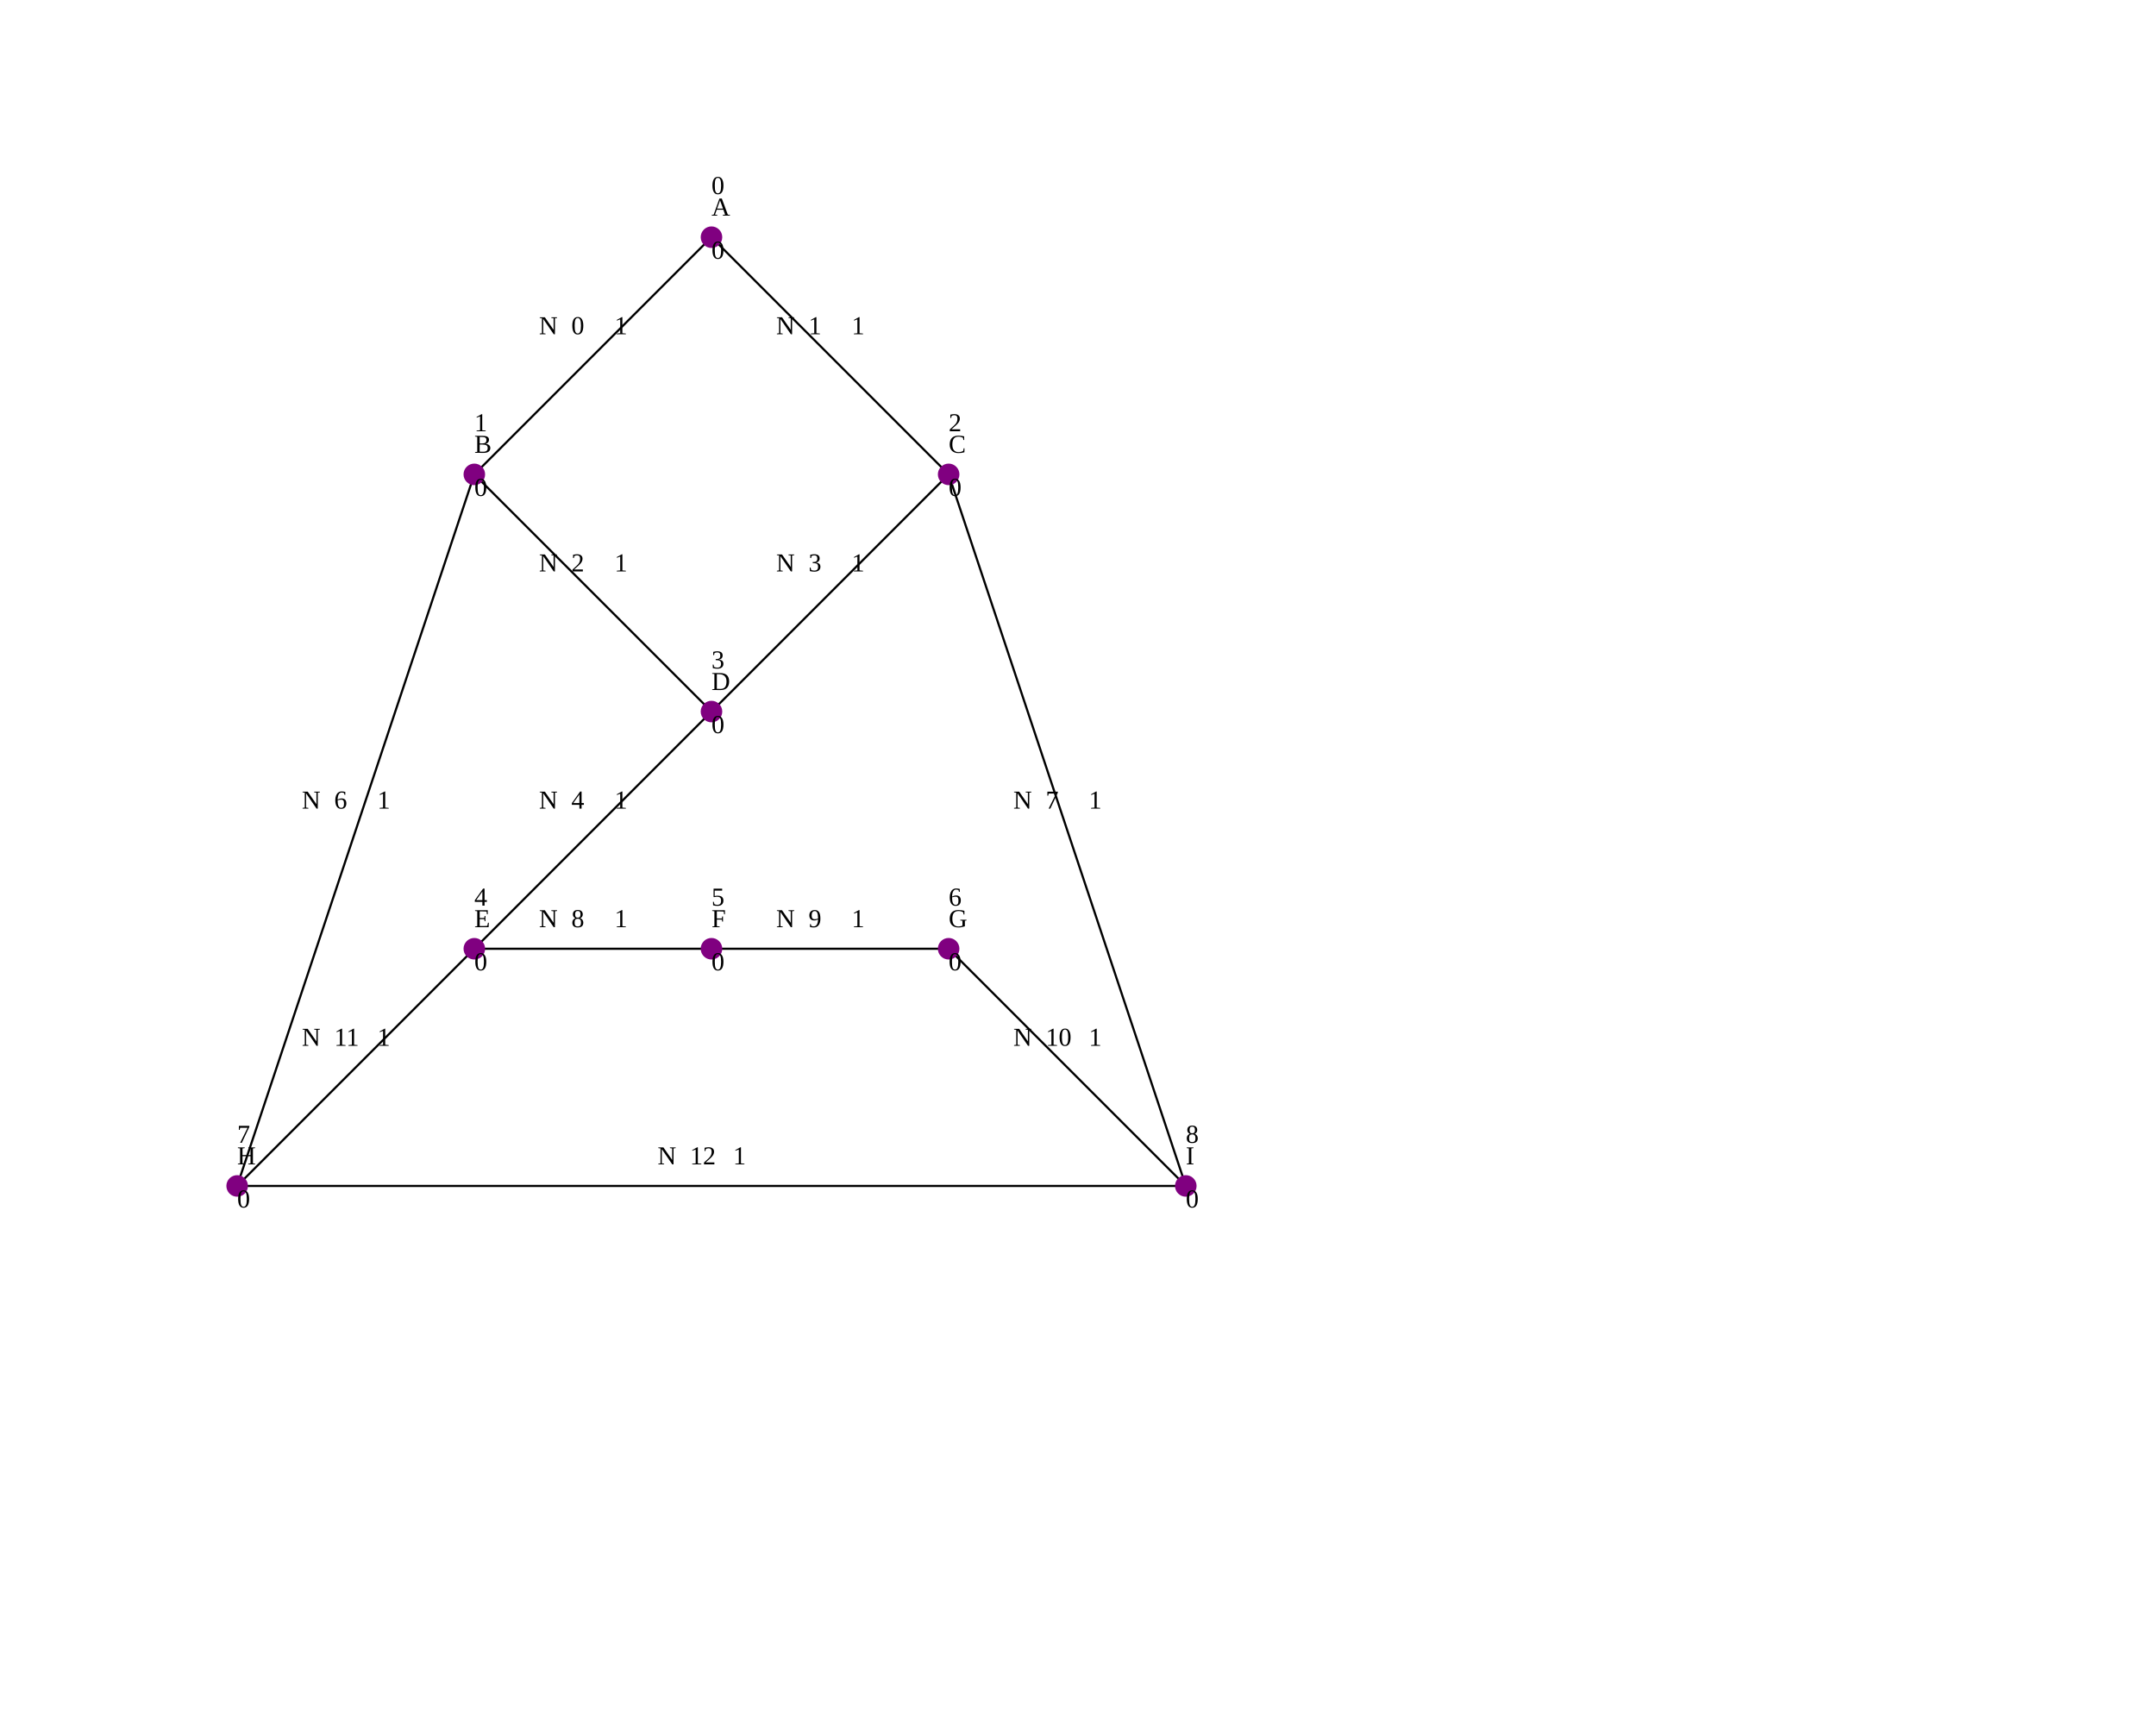
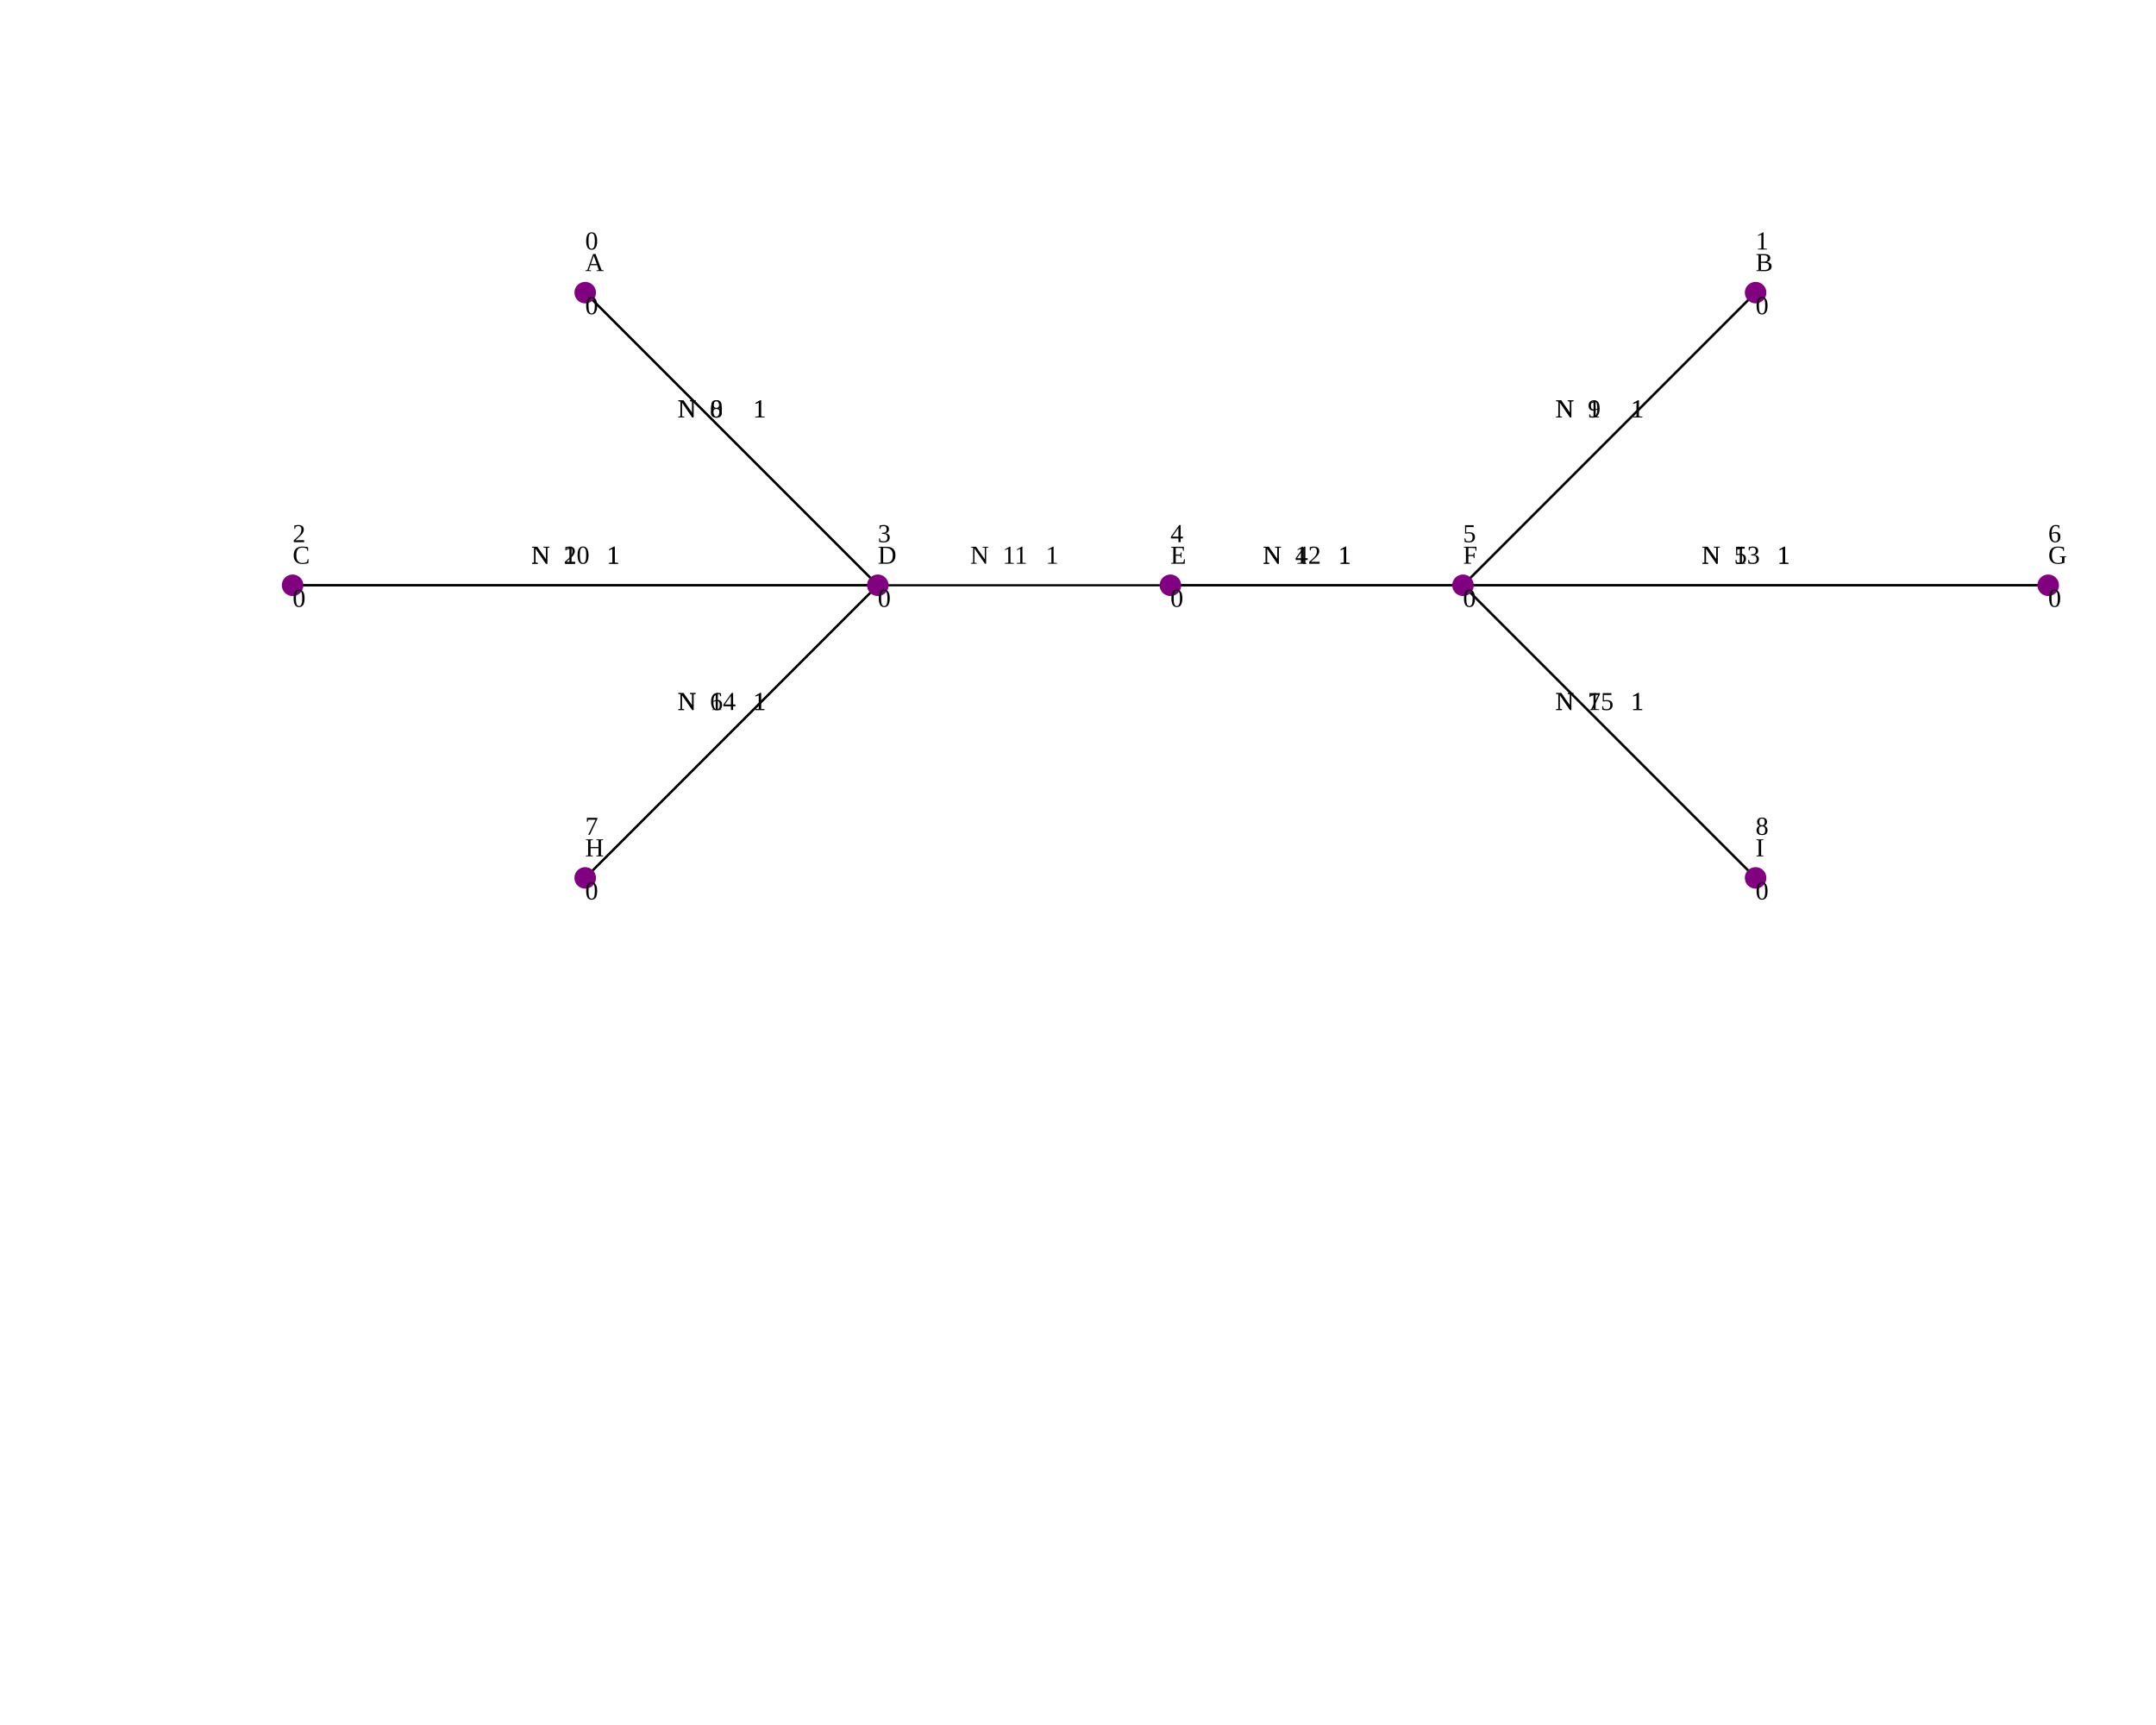
<svg xmlns="http://www.w3.org/2000/svg" version="1.1" width="1000" height="800">
-   <line x1="330" y1="110" x2="220" y2="220" stroke="black" />
-   <text x="250" y="155" fill="black">N</text>
-   <text x="265" y="155" fill="black">0</text>
-   <text x="285" y="155" fill="black">1</text>
-   <line x1="330" y1="110" x2="440" y2="220" stroke="black" />
-   <text x="360" y="155" fill="black">N</text>
-   <text x="375" y="155" fill="black">1</text>
-   <text x="395" y="155" fill="black">1</text>
-   <line x1="220" y1="220" x2="330" y2="330" stroke="black" />
-   <text x="250" y="265" fill="black">N</text>
-   <text x="265" y="265" fill="black">2</text>
-   <text x="285" y="265" fill="black">1</text>
-   <line x1="440" y1="220" x2="330" y2="330" stroke="black" />
-   <text x="360" y="265" fill="black">N</text>
-   <text x="375" y="265" fill="black">3</text>
-   <text x="395" y="265" fill="black">1</text>
-   <line x1="330" y1="330" x2="220" y2="440" stroke="black" />
-   <text x="250" y="375" fill="black">N</text>
-   <text x="265" y="375" fill="black">4</text>
-   <text x="285" y="375" fill="black">1</text>
-   <line x1="220" y1="220" x2="110" y2="550" stroke="black" />
-   <text x="140" y="375" fill="black">N</text>
-   <text x="155" y="375" fill="black">6</text>
-   <text x="175" y="375" fill="black">1</text>
-   <line x1="440" y1="220" x2="550" y2="550" stroke="black" />
-   <text x="470" y="375" fill="black">N</text>
-   <text x="485" y="375" fill="black">7</text>
-   <text x="505" y="375" fill="black">1</text>
-   <line x1="220" y1="440" x2="330" y2="440" stroke="black" />
-   <text x="250" y="430" fill="black">N</text>
-   <text x="265" y="430" fill="black">8</text>
-   <text x="285" y="430" fill="black">1</text>
-   <line x1="330" y1="440" x2="440" y2="440" stroke="black" />
-   <text x="360" y="430" fill="black">N</text>
-   <text x="375" y="430" fill="black">9</text>
-   <text x="395" y="430" fill="black">1</text>
-   <line x1="440" y1="440" x2="550" y2="550" stroke="black" />
-   <text x="470" y="485" fill="black">N</text>
-   <text x="485" y="485" fill="black">10</text>
-   <text x="505" y="485" fill="black">1</text>
-   <line x1="220" y1="440" x2="110" y2="550" stroke="black" />
-   <text x="140" y="485" fill="black">N</text>
-   <text x="155" y="485" fill="black">11</text>
-   <text x="175" y="485" fill="black">1</text>
-   <line x1="110" y1="550" x2="550" y2="550" stroke="black" />
-   <text x="305" y="540" fill="black">N</text>
-   <text x="320" y="540" fill="black">12</text>
-   <text x="340" y="540" fill="black">1</text>
-   <circle cx="330" cy="110" r="5" fill="purple" />
-   <text x="330" y="100" fill="black">A</text>
-   <text x="330" y="120" fill="black">0</text>
-   <text x="330" y="90" fill="black">0</text>
-   <circle cx="220" cy="220" r="5" fill="purple" />
-   <text x="220" y="210" fill="black">B</text>
-   <text x="220" y="230" fill="black">0</text>
-   <text x="220" y="200" fill="black">1</text>
-   <circle cx="440" cy="220" r="5" fill="purple" />
-   <text x="440" y="210" fill="black">C</text>
-   <text x="440" y="230" fill="black">0</text>
-   <text x="440" y="200" fill="black">2</text>
-   <circle cx="330" cy="330" r="5" fill="purple" />
-   <text x="330" y="320" fill="black">D</text>
-   <text x="330" y="340" fill="black">0</text>
-   <text x="330" y="310" fill="black">3</text>
-   <circle cx="220" cy="440" r="5" fill="purple" />
-   <text x="220" y="430" fill="black">E</text>
-   <text x="220" y="450" fill="black">0</text>
-   <text x="220" y="420" fill="black">4</text>
-   <circle cx="330" cy="440" r="5" fill="purple" />
-   <text x="330" y="430" fill="black">F</text>
-   <text x="330" y="450" fill="black">0</text>
-   <text x="330" y="420" fill="black">5</text>
-   <circle cx="440" cy="440" r="5" fill="purple" />
-   <text x="440" y="430" fill="black">G</text>
-   <text x="440" y="450" fill="black">0</text>
-   <text x="440" y="420" fill="black">6</text>
-   <circle cx="110" cy="550" r="5" fill="purple" />
-   <text x="110" y="540" fill="black">H</text>
-   <text x="110" y="560" fill="black">0</text>
-   <text x="110" y="530" fill="black">7</text>
-   <circle cx="550" cy="550" r="5" fill="purple" />
-   <text x="550" y="540" fill="black">I</text>
-   <text x="550" y="560" fill="black">0</text>
-   <text x="550" y="530" fill="black">8</text>
+   <line x1="271.429" y1="135.714" x2="407.143" y2="271.429" stroke="black" />
+   <text x="314.286" y="193.571" fill="black">N</text>
+   <text x="329.286" y="193.571" fill="black">0</text>
+   <text x="349.286" y="193.571" fill="black">1</text>
+   <line x1="814.286" y1="135.714" x2="678.571" y2="271.429" stroke="black" />
+   <text x="721.429" y="193.571" fill="black">N</text>
+   <text x="736.429" y="193.571" fill="black">1</text>
+   <text x="756.429" y="193.571" fill="black">1</text>
+   <line x1="135.714" y1="271.429" x2="407.143" y2="271.429" stroke="black" />
+   <text x="246.429" y="261.429" fill="black">N</text>
+   <text x="261.429" y="261.429" fill="black">2</text>
+   <text x="281.429" y="261.429" fill="black">1</text>
+   <line x1="542.857" y1="271.429" x2="678.571" y2="271.429" stroke="black" />
+   <text x="585.714" y="261.429" fill="black">N</text>
+   <text x="600.714" y="261.429" fill="black">4</text>
+   <text x="620.714" y="261.429" fill="black">1</text>
+   <line x1="678.571" y1="271.429" x2="950" y2="271.429" stroke="black" />
+   <text x="789.286" y="261.429" fill="black">N</text>
+   <text x="804.286" y="261.429" fill="black">5</text>
+   <text x="824.286" y="261.429" fill="black">1</text>
+   <line x1="271.429" y1="407.143" x2="407.143" y2="271.429" stroke="black" />
+   <text x="314.286" y="329.286" fill="black">N</text>
+   <text x="329.286" y="329.286" fill="black">6</text>
+   <text x="349.286" y="329.286" fill="black">1</text>
+   <line x1="814.286" y1="407.143" x2="678.571" y2="271.429" stroke="black" />
+   <text x="721.429" y="329.286" fill="black">N</text>
+   <text x="736.429" y="329.286" fill="black">7</text>
+   <text x="756.429" y="329.286" fill="black">1</text>
+   <line x1="407.143" y1="271.429" x2="271.429" y2="135.714" stroke="black" />
+   <text x="314.286" y="193.571" fill="black">N</text>
+   <text x="329.286" y="193.571" fill="black">8</text>
+   <text x="349.286" y="193.571" fill="black">1</text>
+   <line x1="678.571" y1="271.429" x2="814.286" y2="135.714" stroke="black" />
+   <text x="721.429" y="193.571" fill="black">N</text>
+   <text x="736.429" y="193.571" fill="black">9</text>
+   <text x="756.429" y="193.571" fill="black">1</text>
+   <line x1="407.143" y1="271.429" x2="135.714" y2="271.429" stroke="black" />
+   <text x="246.429" y="261.429" fill="black">N</text>
+   <text x="261.429" y="261.429" fill="black">10</text>
+   <text x="281.429" y="261.429" fill="black">1</text>
+   <line x1="542.857" y1="271.429" x2="407.143" y2="271.429" stroke="black" />
+   <text x="450" y="261.429" fill="black">N</text>
+   <text x="465" y="261.429" fill="black">11</text>
+   <text x="485" y="261.429" fill="black">1</text>
+   <line x1="678.571" y1="271.429" x2="542.857" y2="271.429" stroke="black" />
+   <text x="585.714" y="261.429" fill="black">N</text>
+   <text x="600.714" y="261.429" fill="black">12</text>
+   <text x="620.714" y="261.429" fill="black">1</text>
+   <line x1="950" y1="271.429" x2="678.571" y2="271.429" stroke="black" />
+   <text x="789.286" y="261.429" fill="black">N</text>
+   <text x="804.286" y="261.429" fill="black">13</text>
+   <text x="824.286" y="261.429" fill="black">1</text>
+   <line x1="407.143" y1="271.429" x2="271.429" y2="407.143" stroke="black" />
+   <text x="314.286" y="329.286" fill="black">N</text>
+   <text x="329.286" y="329.286" fill="black">14</text>
+   <text x="349.286" y="329.286" fill="black">1</text>
+   <line x1="678.571" y1="271.429" x2="814.286" y2="407.143" stroke="black" />
+   <text x="721.429" y="329.286" fill="black">N</text>
+   <text x="736.429" y="329.286" fill="black">15</text>
+   <text x="756.429" y="329.286" fill="black">1</text>
+   <circle cx="271.429" cy="135.714" r="5" fill="purple" />
+   <text x="271.429" y="125.714" fill="black">A</text>
+   <text x="271.429" y="145.714" fill="black">0</text>
+   <text x="271.429" y="115.714" fill="black">0</text>
+   <circle cx="814.286" cy="135.714" r="5" fill="purple" />
+   <text x="814.286" y="125.714" fill="black">B</text>
+   <text x="814.286" y="145.714" fill="black">0</text>
+   <text x="814.286" y="115.714" fill="black">1</text>
+   <circle cx="135.714" cy="271.429" r="5" fill="purple" />
+   <text x="135.714" y="261.429" fill="black">C</text>
+   <text x="135.714" y="281.429" fill="black">0</text>
+   <text x="135.714" y="251.429" fill="black">2</text>
+   <circle cx="407.143" cy="271.429" r="5" fill="purple" />
+   <text x="407.143" y="261.429" fill="black">D</text>
+   <text x="407.143" y="281.429" fill="black">0</text>
+   <text x="407.143" y="251.429" fill="black">3</text>
+   <circle cx="542.857" cy="271.429" r="5" fill="purple" />
+   <text x="542.857" y="261.429" fill="black">E</text>
+   <text x="542.857" y="281.429" fill="black">0</text>
+   <text x="542.857" y="251.429" fill="black">4</text>
+   <circle cx="678.571" cy="271.429" r="5" fill="purple" />
+   <text x="678.571" y="261.429" fill="black">F</text>
+   <text x="678.571" y="281.429" fill="black">0</text>
+   <text x="678.571" y="251.429" fill="black">5</text>
+   <circle cx="950" cy="271.429" r="5" fill="purple" />
+   <text x="950" y="261.429" fill="black">G</text>
+   <text x="950" y="281.429" fill="black">0</text>
+   <text x="950" y="251.429" fill="black">6</text>
+   <circle cx="271.429" cy="407.143" r="5" fill="purple" />
+   <text x="271.429" y="397.143" fill="black">H</text>
+   <text x="271.429" y="417.143" fill="black">0</text>
+   <text x="271.429" y="387.143" fill="black">7</text>
+   <circle cx="814.286" cy="407.143" r="5" fill="purple" />
+   <text x="814.286" y="397.143" fill="black">I</text>
+   <text x="814.286" y="417.143" fill="black">0</text>
+   <text x="814.286" y="387.143" fill="black">8</text>
</svg>
